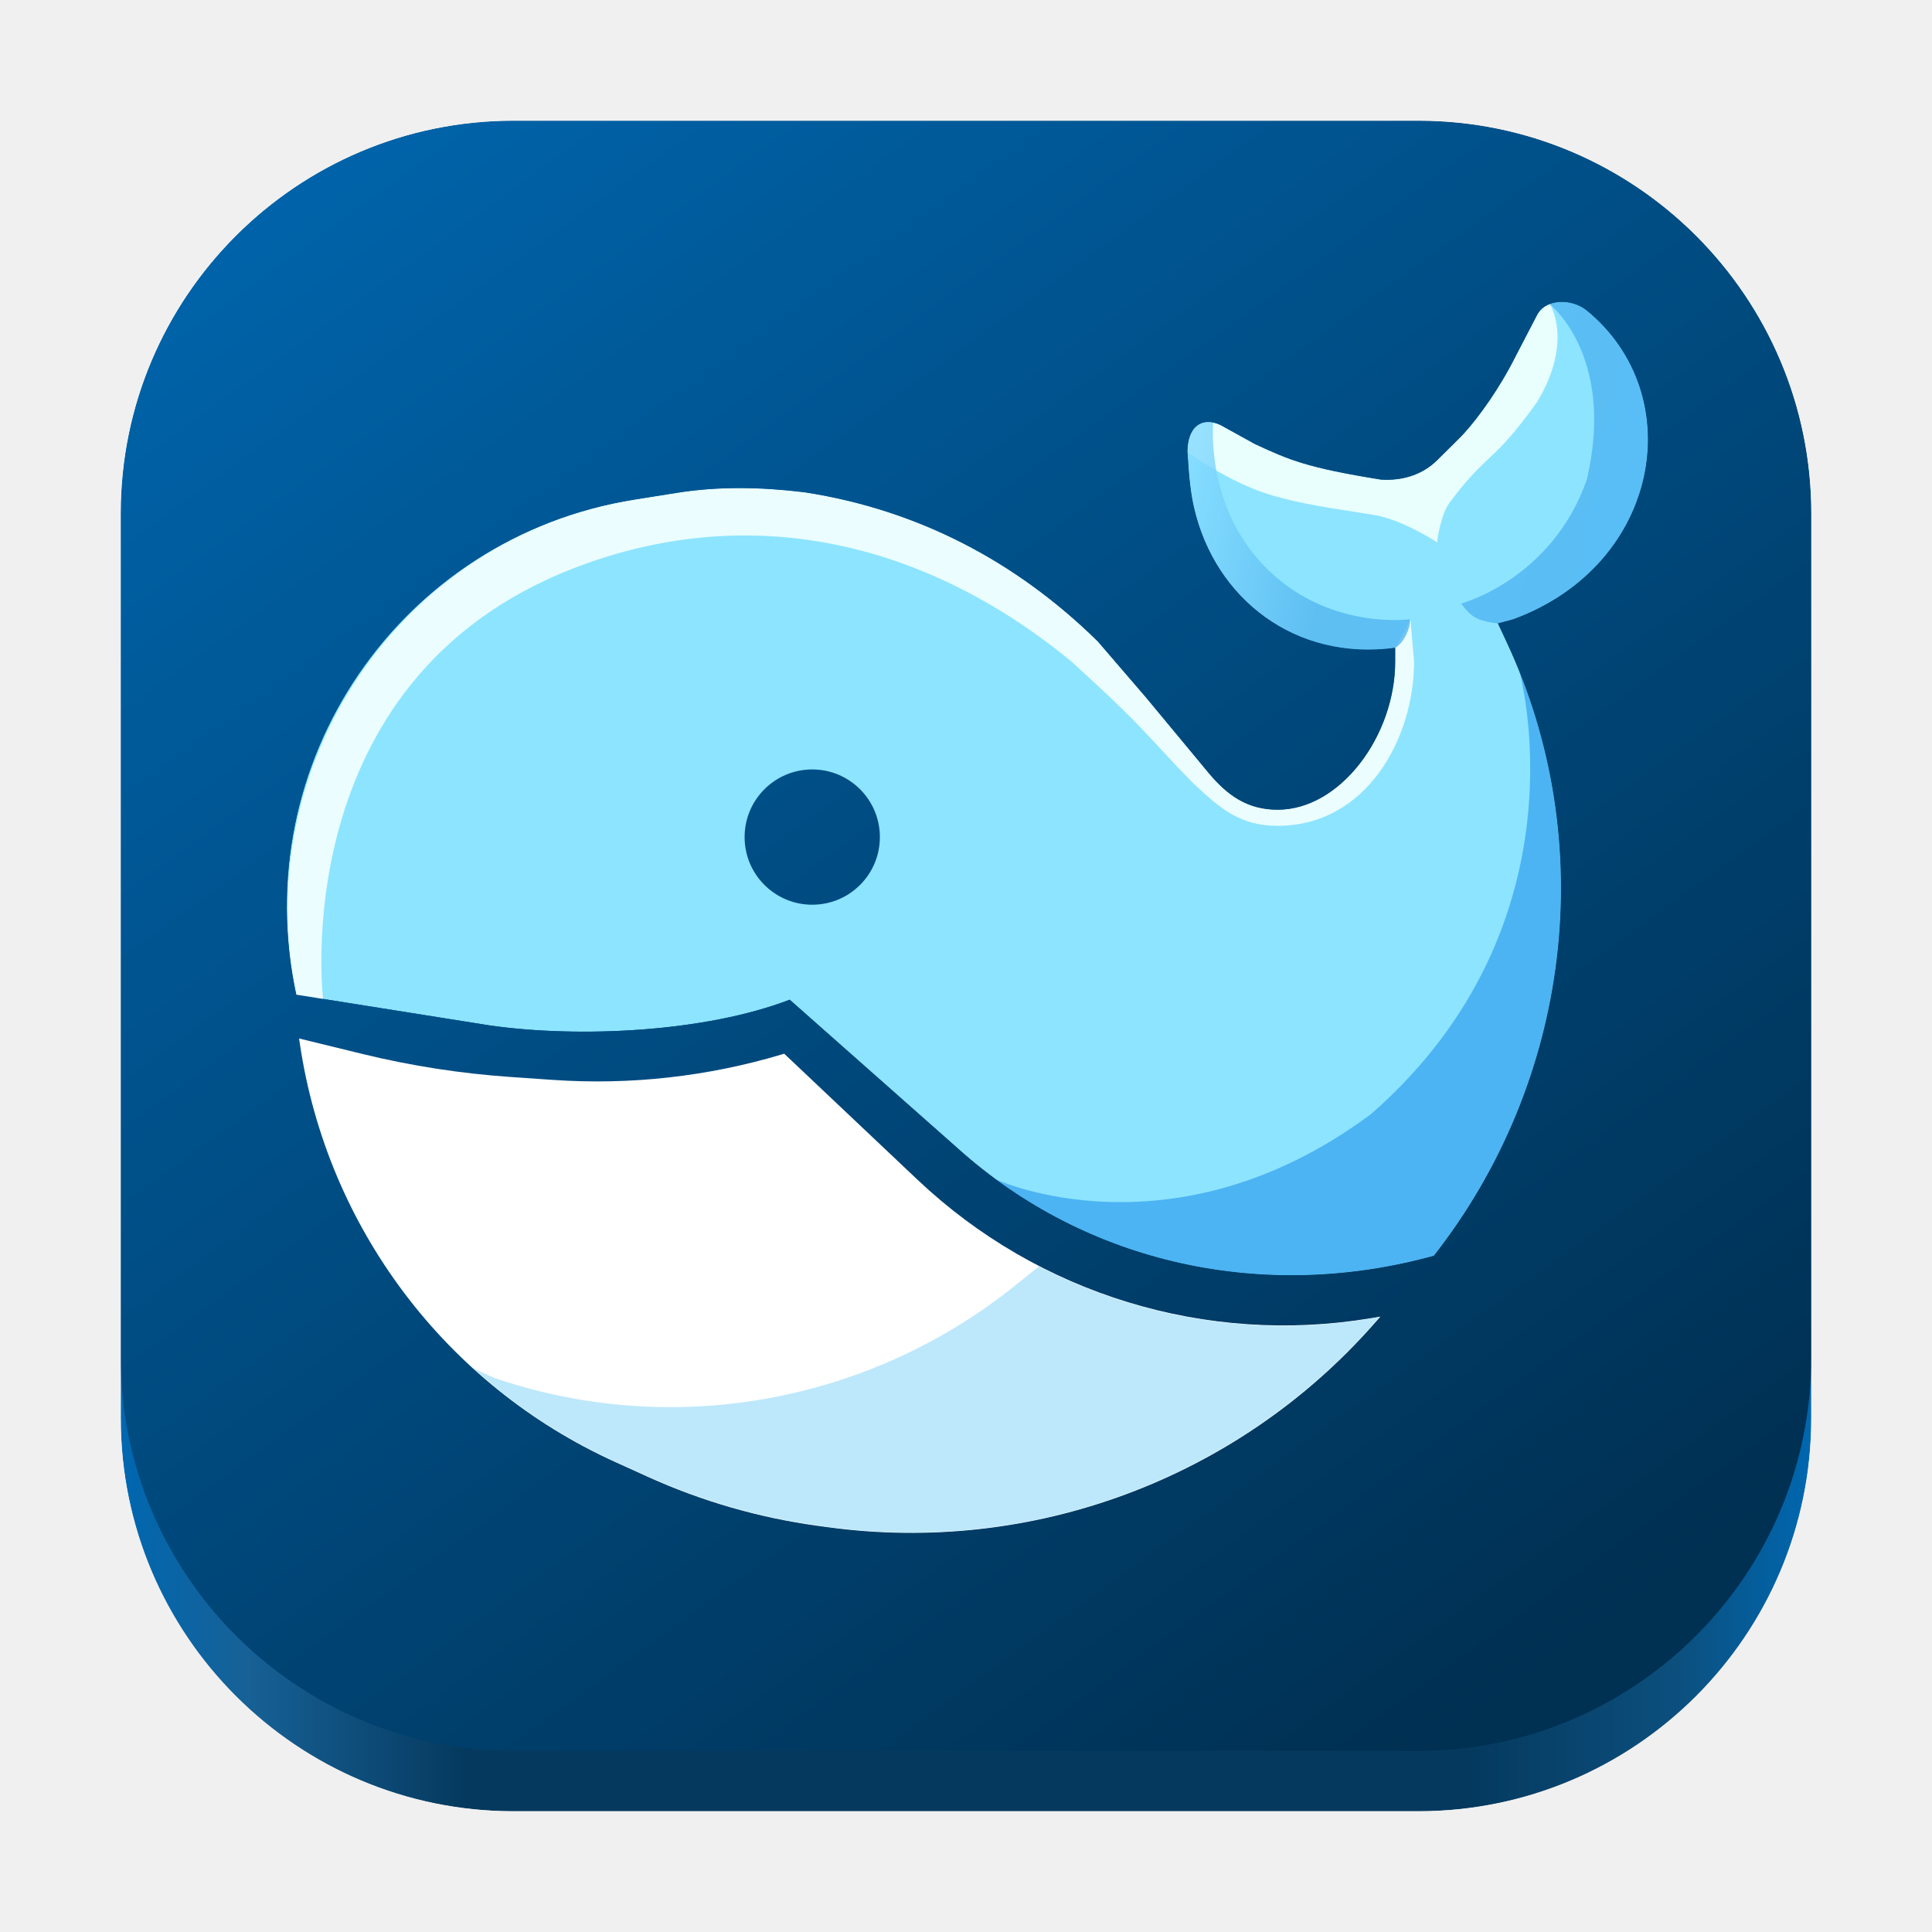
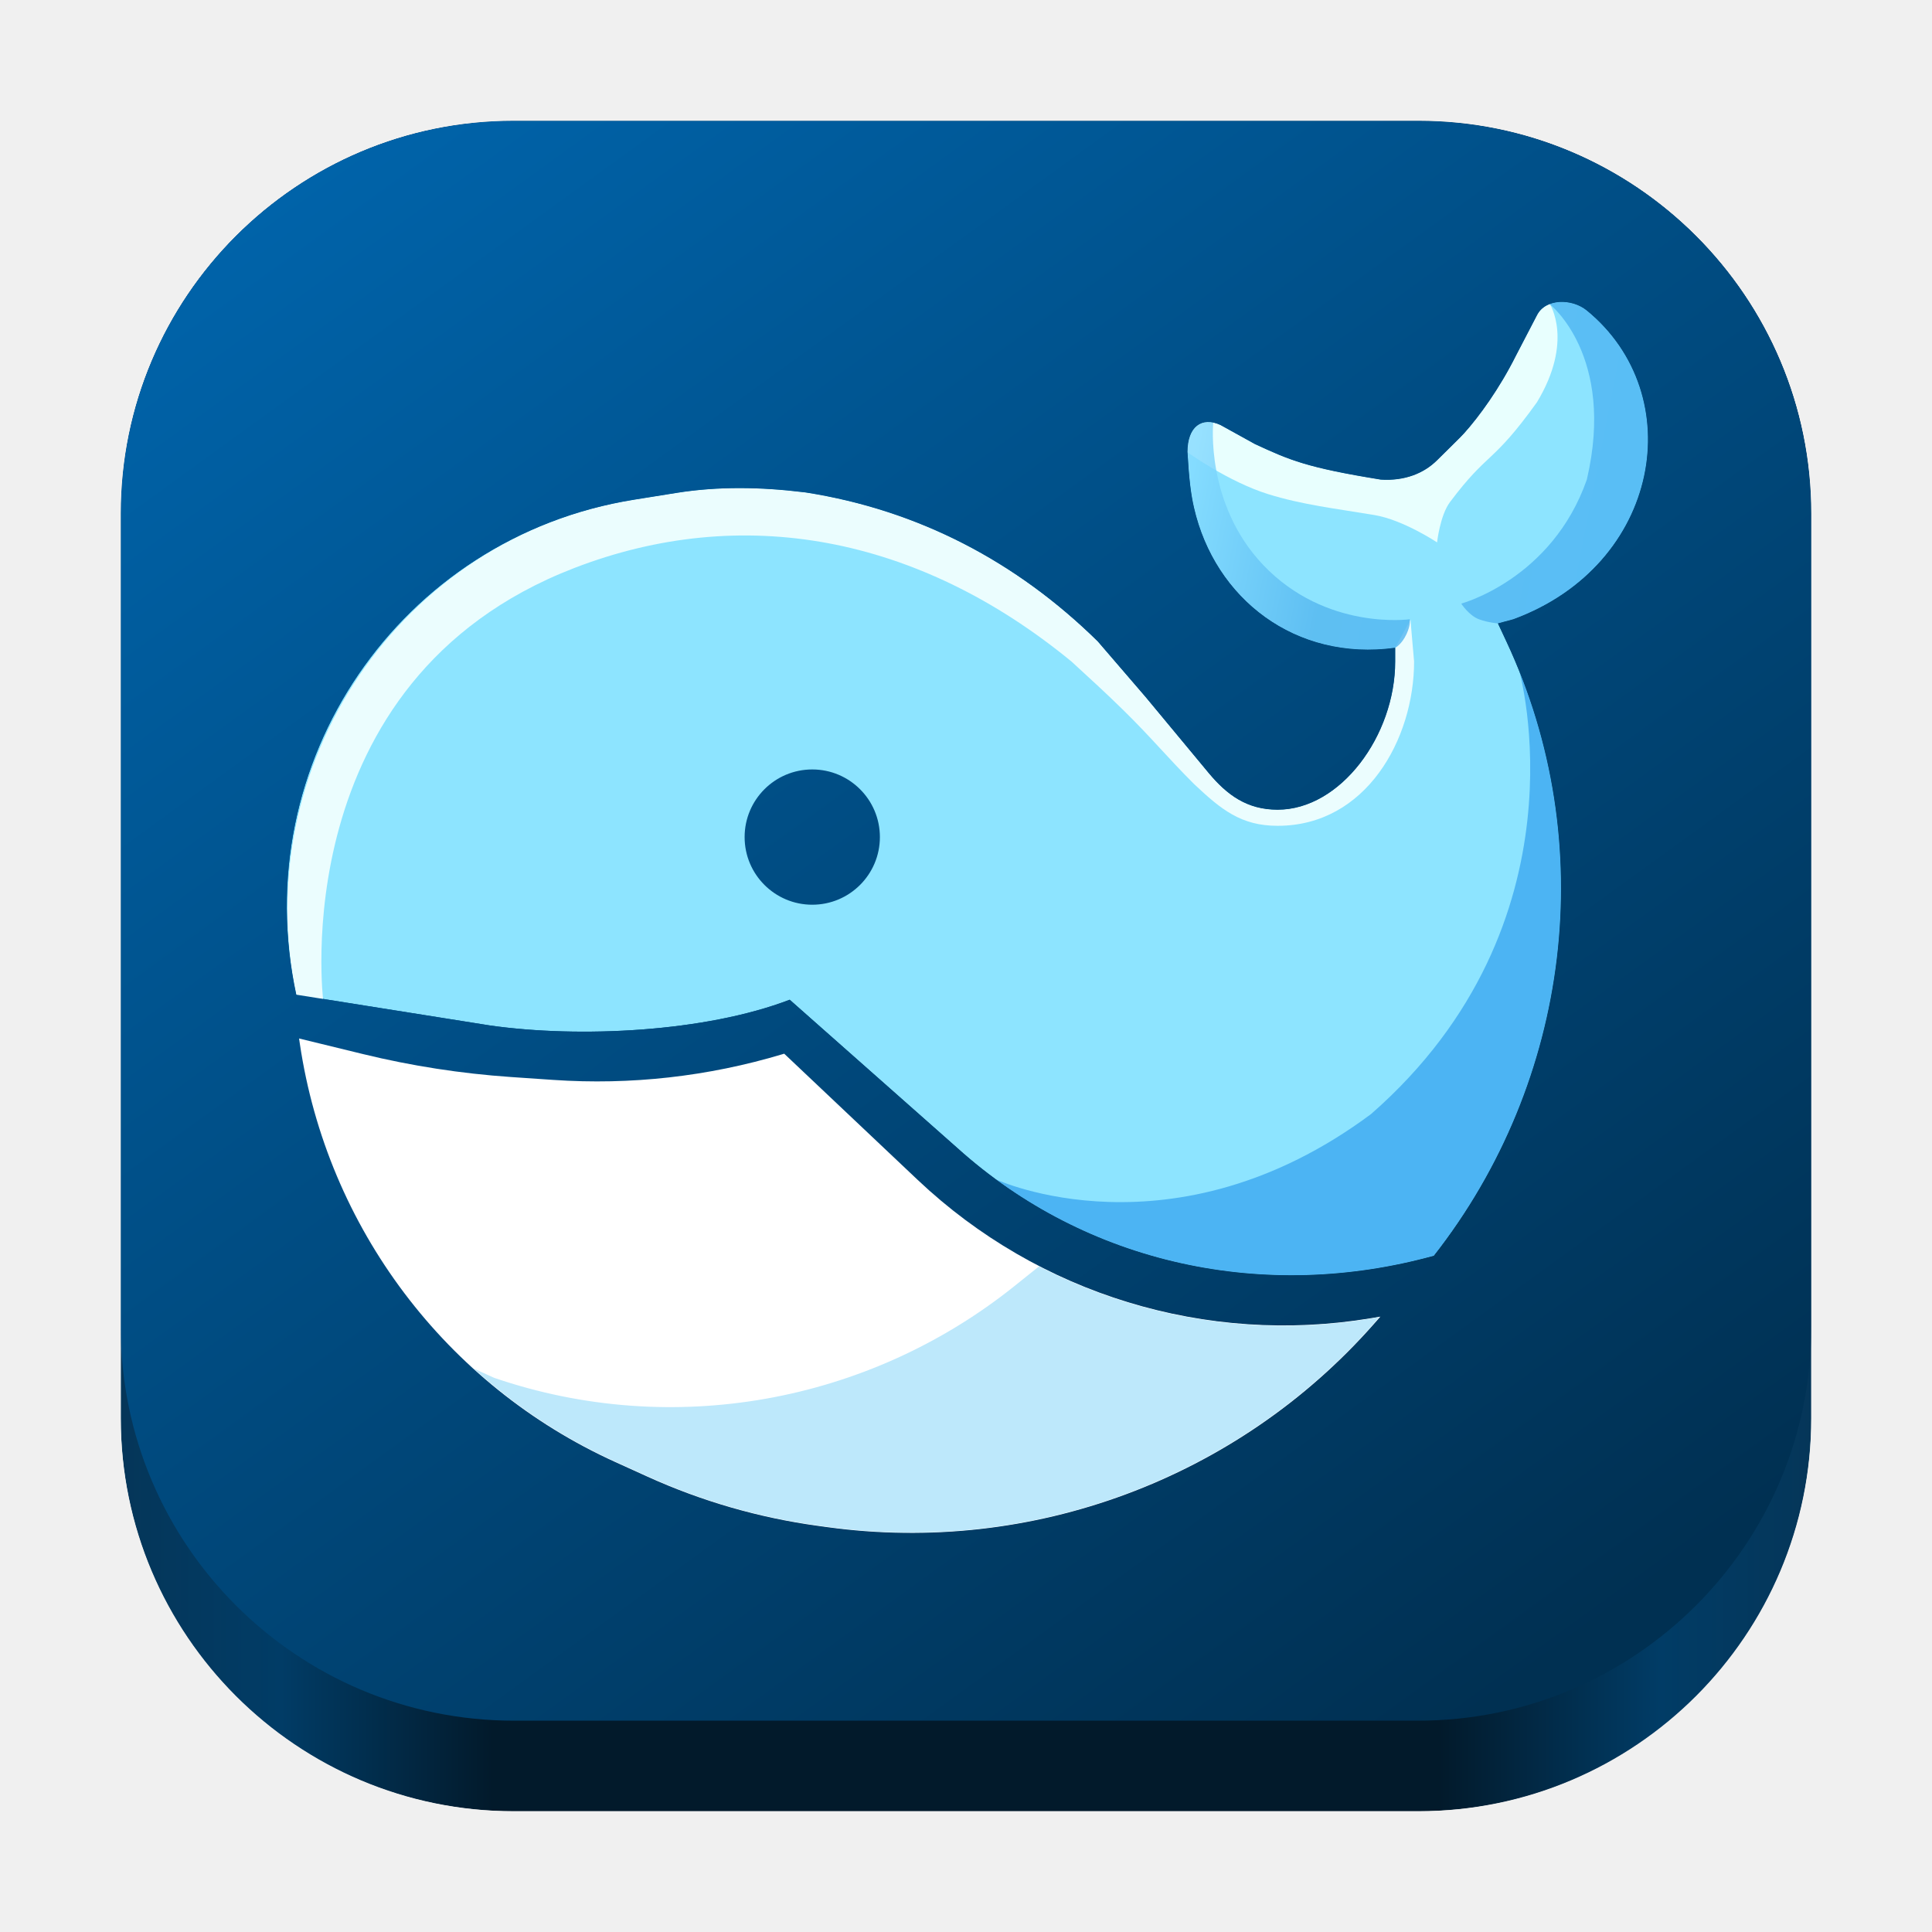
- <svg xmlns="http://www.w3.org/2000/svg" width="64" height="64" viewBox="0 0 64 64" fill="none">
-   <mask id="mask0_42_63" style="mask-type:luminance" maskUnits="userSpaceOnUse" x="4" y="4" width="57" height="57">
-     <path d="M47 4H17.002C9.821 4 4 9.821 4 17.002V47C4 54.181 9.821 60.002 17.002 60.002H47C54.181 60.002 60.002 54.181 60.002 47V17.002C60.002 9.821 54.181 4 47 4Z" fill="white" />
+ <svg xmlns="http://www.w3.org/2000/svg" width="128" height="128" viewBox="0 0 128 128" fill="none">
+   <mask id="mask0_43_26" style="mask-type:luminance" maskUnits="userSpaceOnUse" x="8" y="8" width="113" height="113">
+     <path d="M94 8H34.004C19.642 8 8 19.642 8 34.004V94C8 108.362 19.642 120.004 34.004 120.004H94C108.362 120.004 120.004 108.362 120.004 94V34.004C120.004 19.642 108.362 8 94 8Z" fill="white" />
  </mask>
-   <g mask="url(#mask0_42_63)">
-     <path d="M4 17.031C4 9.834 9.834 4 17.031 4H46.969C54.166 4 60 9.834 60 17.031V46.969C60 54.166 54.166 60 46.969 60H17.031C9.834 60 4 54.166 4 46.969V17.031Z" fill="url(#paint0_linear_42_63)" />
-     <path d="M4 17.031C4 9.834 9.834 4 17.031 4H46.969C54.166 4 60 9.834 60 17.031V44.969C60 52.166 54.166 58 46.969 58H17.031C9.834 58 4 52.166 4 44.969V17.031Z" fill="url(#paint1_linear_42_63)" />
-     <path fill-rule="evenodd" clip-rule="evenodd" d="M9.907 34.401L12.024 34.918C13.633 35.31 15.273 35.564 16.925 35.677L18.331 35.774C20.889 35.949 23.457 35.661 25.913 34.925L25.978 34.905L30.399 39.085C34.407 42.875 39.957 44.571 45.398 43.67L45.726 43.615L45.506 43.865C40.982 48.993 34.191 51.517 27.416 50.589L27.09 50.545C25.142 50.278 23.244 49.73 21.454 48.918L20.379 48.43C14.77 45.885 10.836 40.668 9.933 34.575L9.907 34.401Z" fill="white" />
-     <path d="M34.236 42.097L33.606 42.601C28.757 46.487 22.245 47.656 16.367 45.642L15.689 45.334C17.066 46.584 18.644 47.63 20.384 48.42L21.458 48.907C23.247 49.719 25.145 50.267 27.092 50.533L27.417 50.578C34.189 51.505 40.976 48.982 45.498 43.857L45.684 43.627L45.4 43.681C41.606 44.31 37.759 43.676 34.419 41.951L34.236 42.097Z" fill="#BDE8FB" />
-     <mask id="mask1_42_63" style="mask-type:alpha" maskUnits="userSpaceOnUse" x="9" y="10" width="46" height="33">
-       <path d="M50.912 10.446C51.196 9.879 52.075 9.884 52.566 10.286C55.98 13.081 55.02 18.714 50.132 20.514L49.622 20.651L49.903 21.251C53.02 27.916 52.038 35.809 47.498 41.599C41.897 43.146 36.004 41.897 31.708 38.025L26.16 33.117C23.362 34.19 19.206 34.391 16.238 33.971L9.816 32.95C8.151 25.269 13.246 17.795 21.007 16.552L22.412 16.328C23.8 16.105 25.213 16.134 26.609 16.303L26.694 16.314C30.428 16.9 33.682 18.607 36.365 21.247L37.949 23.088L40.03 25.596C40.647 26.338 41.31 26.823 42.324 26.823C44.404 26.823 46.218 24.369 46.218 21.913V21.459C42.91 21.913 40.243 19.834 39.552 16.814C39.449 16.367 39.39 15.887 39.336 14.98C39.336 14.126 39.815 13.795 40.428 14.078L41.577 14.713C42.728 15.244 43.284 15.49 45.738 15.887C46.538 15.94 47.178 15.673 47.605 15.247C48.085 14.767 48.352 14.518 48.512 14.34C48.992 13.804 49.664 12.889 50.219 11.779L50.912 10.446Z" fill="#8DE4FF" />
+   <g mask="url(#mask0_43_26)">
+     <path d="M8 34.062C8 19.669 19.669 8 34.062 8H93.938C108.331 8 120 19.669 120 34.062V93.938C120 108.331 108.331 120 93.938 120H34.062C19.669 120 8 108.331 8 93.938V34.062Z" fill="url(#paint0_linear_43_26)" />
+     <path d="M8 34.062C8 19.669 19.669 8 34.062 8H93.938C108.331 8 120 19.669 120 34.062V87.938C120 102.331 108.331 114 93.938 114H34.062C19.669 114 8 102.331 8 87.938V34.062Z" fill="url(#paint1_linear_43_26)" />
+     <path fill-rule="evenodd" clip-rule="evenodd" d="M19.814 68.802L24.049 69.835C27.267 70.62 30.546 71.128 33.85 71.355L36.662 71.547C41.778 71.898 46.914 71.322 51.825 69.849L51.956 69.81L60.799 78.171C68.814 85.75 79.914 89.142 90.797 87.34L91.453 87.231L91.013 87.73C81.963 97.986 68.383 103.034 54.831 101.179L54.18 101.09C50.285 100.556 46.487 99.46 42.907 97.836L40.758 96.86C29.541 91.77 21.673 81.335 19.865 69.15L19.814 68.802Z" fill="white" />
+     <path d="M68.472 84.194L67.213 85.203C57.515 92.974 44.49 95.312 32.734 91.283L31.379 90.667C34.132 93.167 37.289 95.26 40.768 96.839L42.917 97.814C46.495 99.438 50.29 100.534 54.183 101.067L54.835 101.156C68.378 103.01 81.951 97.964 90.995 87.714L91.369 87.253L90.8 87.362C83.212 88.619 75.519 87.352 68.837 83.902L68.472 84.194Z" fill="#BDE8FB" />
+     <mask id="mask1_43_26" style="mask-type:alpha" maskUnits="userSpaceOnUse" x="19" y="20" width="91" height="65">
+       <path d="M101.825 20.891C102.392 19.757 104.151 19.768 105.132 20.571C111.96 26.161 110.04 37.428 100.265 41.028L99.245 41.302L99.806 42.502C106.039 55.833 104.077 71.618 94.996 83.199C83.794 86.293 72.008 83.795 63.416 76.05L52.32 66.235C46.724 68.379 38.411 68.782 32.475 67.942L19.631 65.9C16.302 50.538 26.493 35.59 42.014 33.105L44.824 32.655C47.6 32.211 50.427 32.267 53.218 32.607L53.387 32.627C60.855 33.801 67.363 37.215 72.73 42.494L75.899 46.177L80.06 51.191C81.293 52.676 82.62 53.645 84.647 53.645C88.808 53.645 92.436 48.737 92.436 43.826V42.917C85.821 43.826 80.486 39.669 79.103 33.627C78.899 32.734 78.779 31.774 78.673 29.96C78.673 28.253 79.63 27.59 80.857 28.156L83.154 29.426C85.455 30.489 86.568 30.98 91.476 31.774C93.076 31.88 94.356 31.347 95.21 30.493C96.17 29.533 96.703 29.037 97.023 28.68C97.984 27.608 99.328 25.778 100.438 23.558L101.825 20.891Z" fill="#8DE4FF" />
    </mask>
-     <g mask="url(#mask1_42_63)">
-       <path fill-rule="evenodd" clip-rule="evenodd" d="M52.566 10.286C52.075 9.884 51.196 9.879 50.912 10.446L50.219 11.779C49.664 12.889 48.992 13.804 48.512 14.34C48.414 14.449 48.277 14.584 48.075 14.782C47.947 14.908 47.792 15.06 47.605 15.247C47.178 15.673 46.538 15.94 45.738 15.887C43.284 15.49 42.728 15.244 41.577 14.713L40.428 14.078C39.815 13.795 39.336 14.126 39.336 14.98C39.39 15.887 39.449 16.367 39.552 16.814C40.243 19.834 42.91 21.913 46.218 21.459V21.913C46.218 24.369 44.404 26.823 42.324 26.823C41.31 26.823 40.647 26.338 40.03 25.596L37.949 23.088L36.365 21.247C33.682 18.607 30.428 16.9 26.694 16.314L26.609 16.303C25.213 16.134 23.8 16.105 22.412 16.328L21.007 16.552C13.246 17.795 8.151 25.269 9.816 32.95L16.238 33.971C19.206 34.391 23.362 34.19 26.16 33.117L31.708 38.025C36.004 41.897 41.897 43.146 47.498 41.599C52.038 35.809 53.02 27.916 49.903 21.251L49.622 20.651L50.132 20.514C55.02 18.714 55.98 13.081 52.566 10.286ZM26.907 29.97C28.144 29.97 29.147 28.967 29.147 27.73C29.147 26.492 28.144 25.489 26.907 25.489C25.669 25.489 24.666 26.492 24.666 27.73C24.666 28.967 25.669 29.97 26.907 29.97Z" fill="#8DE4FF" />
-       <path d="M47.498 41.599C42.435 42.998 37.133 42.111 32.988 39.068C32.988 39.068 38.856 41.785 45.418 36.905C52.673 30.557 50.33 22.235 50.33 22.235C52.915 28.681 51.817 36.092 47.498 41.599Z" fill="#4CB4F3" />
-       <path d="M9.836 33.064C8.172 25.383 13.246 17.795 21.007 16.552L22.412 16.328C23.8 16.105 25.213 16.134 26.609 16.303L26.694 16.314C30.428 16.9 33.682 18.607 36.365 21.247L37.949 23.088L40.03 25.596C40.647 26.338 41.31 26.823 42.324 26.823C44.404 26.823 46.218 24.369 46.218 21.913V21.459L46.725 20.529C46.725 20.529 46.757 20.943 46.843 21.913C46.843 24.475 45.258 27.356 42.324 27.356C41.113 27.356 40.457 26.823 39.552 25.969C38.643 25.062 38.163 24.456 37.203 23.515C36.55 22.876 36.189 22.555 35.495 21.915C30.393 17.725 24.56 16.675 19.012 18.821C9.356 22.555 10.711 33.188 10.711 33.188L9.836 33.064Z" fill="#EBFDFE" />
-       <path d="M39.336 14.98C39.336 14.126 39.815 13.795 40.428 14.078L41.577 14.713C42.728 15.244 43.284 15.49 45.738 15.887C46.538 15.94 47.178 15.674 47.605 15.247C48.085 14.767 48.352 14.518 48.512 14.34C48.992 13.804 49.664 12.889 50.219 11.779L50.912 10.446C51.004 10.263 51.157 10.14 51.339 10.07C51.339 10.07 52.139 11.299 50.912 13.326C49.419 15.407 49.312 14.927 48.032 16.634C47.703 17.071 47.605 17.967 47.605 17.967C47.605 17.967 46.485 17.221 45.524 17.06C44.244 16.847 43.135 16.72 42.004 16.367C40.678 15.953 39.336 14.98 39.336 14.98Z" fill="#E8FFFE" />
-       <path d="M52.566 10.286C55.98 13.081 55.02 18.714 50.132 20.514L49.623 20.651C49.623 20.651 49.301 20.629 48.992 20.514C48.66 20.391 48.405 19.994 48.405 19.994C48.405 19.994 51.408 19.194 52.566 15.887C53.526 11.779 51.333 10.072 51.333 10.072C51.717 9.922 52.232 10.012 52.566 10.286Z" fill="url(#paint2_linear_42_63)" fill-opacity="0.8" />
-       <path d="M46.218 21.459C42.91 21.913 40.243 19.834 39.552 16.814C39.449 16.367 39.39 15.887 39.336 14.98C39.336 14.241 39.695 13.893 40.19 13.997C40.19 13.997 39.915 16.687 41.844 18.714C43.924 20.901 46.698 20.514 46.698 20.514C46.698 20.514 46.743 20.686 46.591 21.008C46.427 21.358 46.218 21.459 46.218 21.459Z" fill="url(#paint3_linear_42_63)" fill-opacity="0.8" />
+     <g mask="url(#mask1_43_26)">
+       <path fill-rule="evenodd" clip-rule="evenodd" d="M105.132 20.571C104.151 19.768 102.392 19.757 101.825 20.891L100.438 23.558C99.328 25.778 97.984 27.608 97.023 28.68C96.828 28.898 96.553 29.168 96.15 29.563C95.893 29.816 95.584 30.119 95.21 30.493C94.356 31.347 93.076 31.88 91.476 31.774C86.568 30.98 85.455 30.489 83.154 29.426L80.857 28.156C79.63 27.59 78.673 28.253 78.673 29.96C78.779 31.774 78.899 32.734 79.103 33.627C80.486 39.669 85.821 43.826 92.436 42.917V43.826C92.436 48.737 88.808 53.645 84.647 53.645C82.62 53.645 81.293 52.676 80.06 51.191L75.899 46.177L72.73 42.494C67.363 37.215 60.855 33.801 53.387 32.627L53.218 32.607C50.427 32.267 47.6 32.211 44.824 32.655L42.014 33.105C26.493 35.59 16.302 50.538 19.631 65.9L32.475 67.942C38.411 68.782 46.724 68.379 52.32 66.235L63.416 76.05C72.008 83.795 83.794 86.293 94.996 83.199C104.077 71.618 106.039 55.833 99.806 42.502L99.245 41.302L100.265 41.028C110.04 37.428 111.96 26.161 105.132 20.571ZM53.814 59.94C56.288 59.94 58.295 57.934 58.295 55.459C58.295 52.984 56.288 50.978 53.814 50.978C51.339 50.978 49.333 52.984 49.333 55.459C49.333 57.934 51.339 59.94 53.814 59.94Z" fill="#8DE4FF" />
+       <path d="M94.996 83.199C84.87 85.996 74.267 84.223 65.976 78.136C65.976 78.136 77.712 83.57 90.835 73.81C105.345 61.114 100.66 44.47 100.66 44.47C105.831 57.363 103.634 72.183 94.996 83.199Z" fill="#4CB4F3" />
+       <path d="M19.673 66.128C16.343 50.766 26.493 35.59 42.014 33.105L44.824 32.655C47.6 32.211 50.427 32.267 53.218 32.607L53.387 32.627C60.855 33.801 67.363 37.215 72.73 42.494L75.899 46.177L80.06 51.191C81.293 52.676 82.62 53.645 84.647 53.645C88.808 53.645 92.436 48.737 92.436 43.826V42.917L93.45 41.057C93.45 41.057 93.513 41.885 93.687 43.826C93.687 48.951 90.515 54.712 84.647 54.712C82.226 54.712 80.913 53.645 79.103 51.938C77.286 50.124 76.326 48.912 74.405 47.03C73.1 45.751 72.378 45.11 70.991 43.83C60.786 35.45 49.119 33.35 38.023 37.642C18.712 45.11 21.422 66.376 21.422 66.376L19.673 66.128Z" fill="#EBFDFE" />
+       <path d="M78.673 29.96C78.673 28.253 79.63 27.59 80.857 28.156L83.154 29.427C85.455 30.489 86.568 30.98 91.475 31.774C93.076 31.88 94.356 31.347 95.21 30.493C96.17 29.533 96.703 29.037 97.023 28.68C97.984 27.608 99.328 25.778 100.438 23.558L101.825 20.891C102.007 20.526 102.314 20.279 102.678 20.14C102.678 20.14 104.278 22.598 101.825 26.652C98.837 30.813 98.624 29.853 96.063 33.267C95.407 34.142 95.21 35.935 95.21 35.935C95.21 35.935 92.969 34.441 91.049 34.121C88.488 33.694 86.27 33.44 84.007 32.734C81.357 31.906 78.673 29.96 78.673 29.96Z" fill="#E8FFFE" />
+       <path d="M105.132 20.571C111.96 26.161 110.04 37.428 100.265 41.028L99.245 41.302C99.245 41.302 98.602 41.257 97.984 41.028C97.321 40.781 96.81 39.989 96.81 39.989C96.81 39.989 102.816 38.389 105.132 31.774C107.052 23.558 102.666 20.144 102.666 20.144C103.434 19.845 104.464 20.024 105.132 20.571Z" fill="url(#paint2_linear_43_26)" fill-opacity="0.8" />
+       <path d="M92.436 42.917C85.821 43.826 80.486 39.669 79.103 33.627C78.899 32.734 78.779 31.774 78.673 29.96C78.673 28.482 79.391 27.786 80.38 27.994C80.38 27.994 79.831 33.374 83.687 37.428C87.848 41.803 93.396 41.028 93.396 41.028C93.396 41.028 93.485 41.371 93.183 42.016C92.854 42.715 92.436 42.917 92.436 42.917Z" fill="url(#paint3_linear_43_26)" fill-opacity="0.8" />
    </g>
  </g>
  <defs>
-     <linearGradient id="paint0_linear_42_63" x1="4" y1="24.5" x2="60" y2="24.5" gradientUnits="userSpaceOnUse">
-       <stop stop-color="#0067B0" />
-       <stop offset="0.075" stop-color="#176196" />
-       <stop offset="0.205" stop-color="#05395E" />
-       <stop offset="0.795" stop-color="#05395E" />
-       <stop offset="0.92" stop-color="#0C4F7D" />
-       <stop offset="1" stop-color="#0067B0" />
+     <linearGradient id="paint0_linear_43_26" x1="8" y1="49" x2="120" y2="49" gradientUnits="userSpaceOnUse">
+       <stop stop-color="#053659" />
+       <stop offset="0.095" stop-color="#013C66" />
+       <stop offset="0.22" stop-color="#021A2B" />
+       <stop offset="0.78" stop-color="#021A2B" />
+       <stop offset="0.91" stop-color="#013C66" />
+       <stop offset="1" stop-color="#053659" />
    </linearGradient>
-     <linearGradient id="paint1_linear_42_63" x1="4.022" y1="4.022" x2="44.599" y2="59.978" gradientUnits="userSpaceOnUse">
+     <linearGradient id="paint1_linear_43_26" x1="8.044" y1="8.044" x2="89.198" y2="119.956" gradientUnits="userSpaceOnUse">
      <stop stop-color="#0067B0" />
      <stop offset="1" stop-color="#003052" />
    </linearGradient>
-     <linearGradient id="paint2_linear_42_63" x1="39.656" y1="14.34" x2="53.793" y2="17.114" gradientUnits="userSpaceOnUse">
+     <linearGradient id="paint2_linear_43_26" x1="79.313" y1="28.68" x2="107.586" y2="34.227" gradientUnits="userSpaceOnUse">
      <stop stop-color="#83DAFF" />
      <stop offset="0.35" stop-color="#53B5EF" />
      <stop offset="1" stop-color="#4CB4F3" />
    </linearGradient>
-     <linearGradient id="paint3_linear_42_63" x1="39.656" y1="14.34" x2="53.793" y2="17.114" gradientUnits="userSpaceOnUse">
+     <linearGradient id="paint3_linear_43_26" x1="79.313" y1="28.68" x2="107.586" y2="34.227" gradientUnits="userSpaceOnUse">
      <stop stop-color="#83DAFF" />
      <stop offset="0.35" stop-color="#53B5EF" />
      <stop offset="1" stop-color="#4CB4F3" />
    </linearGradient>
  </defs>
</svg>
